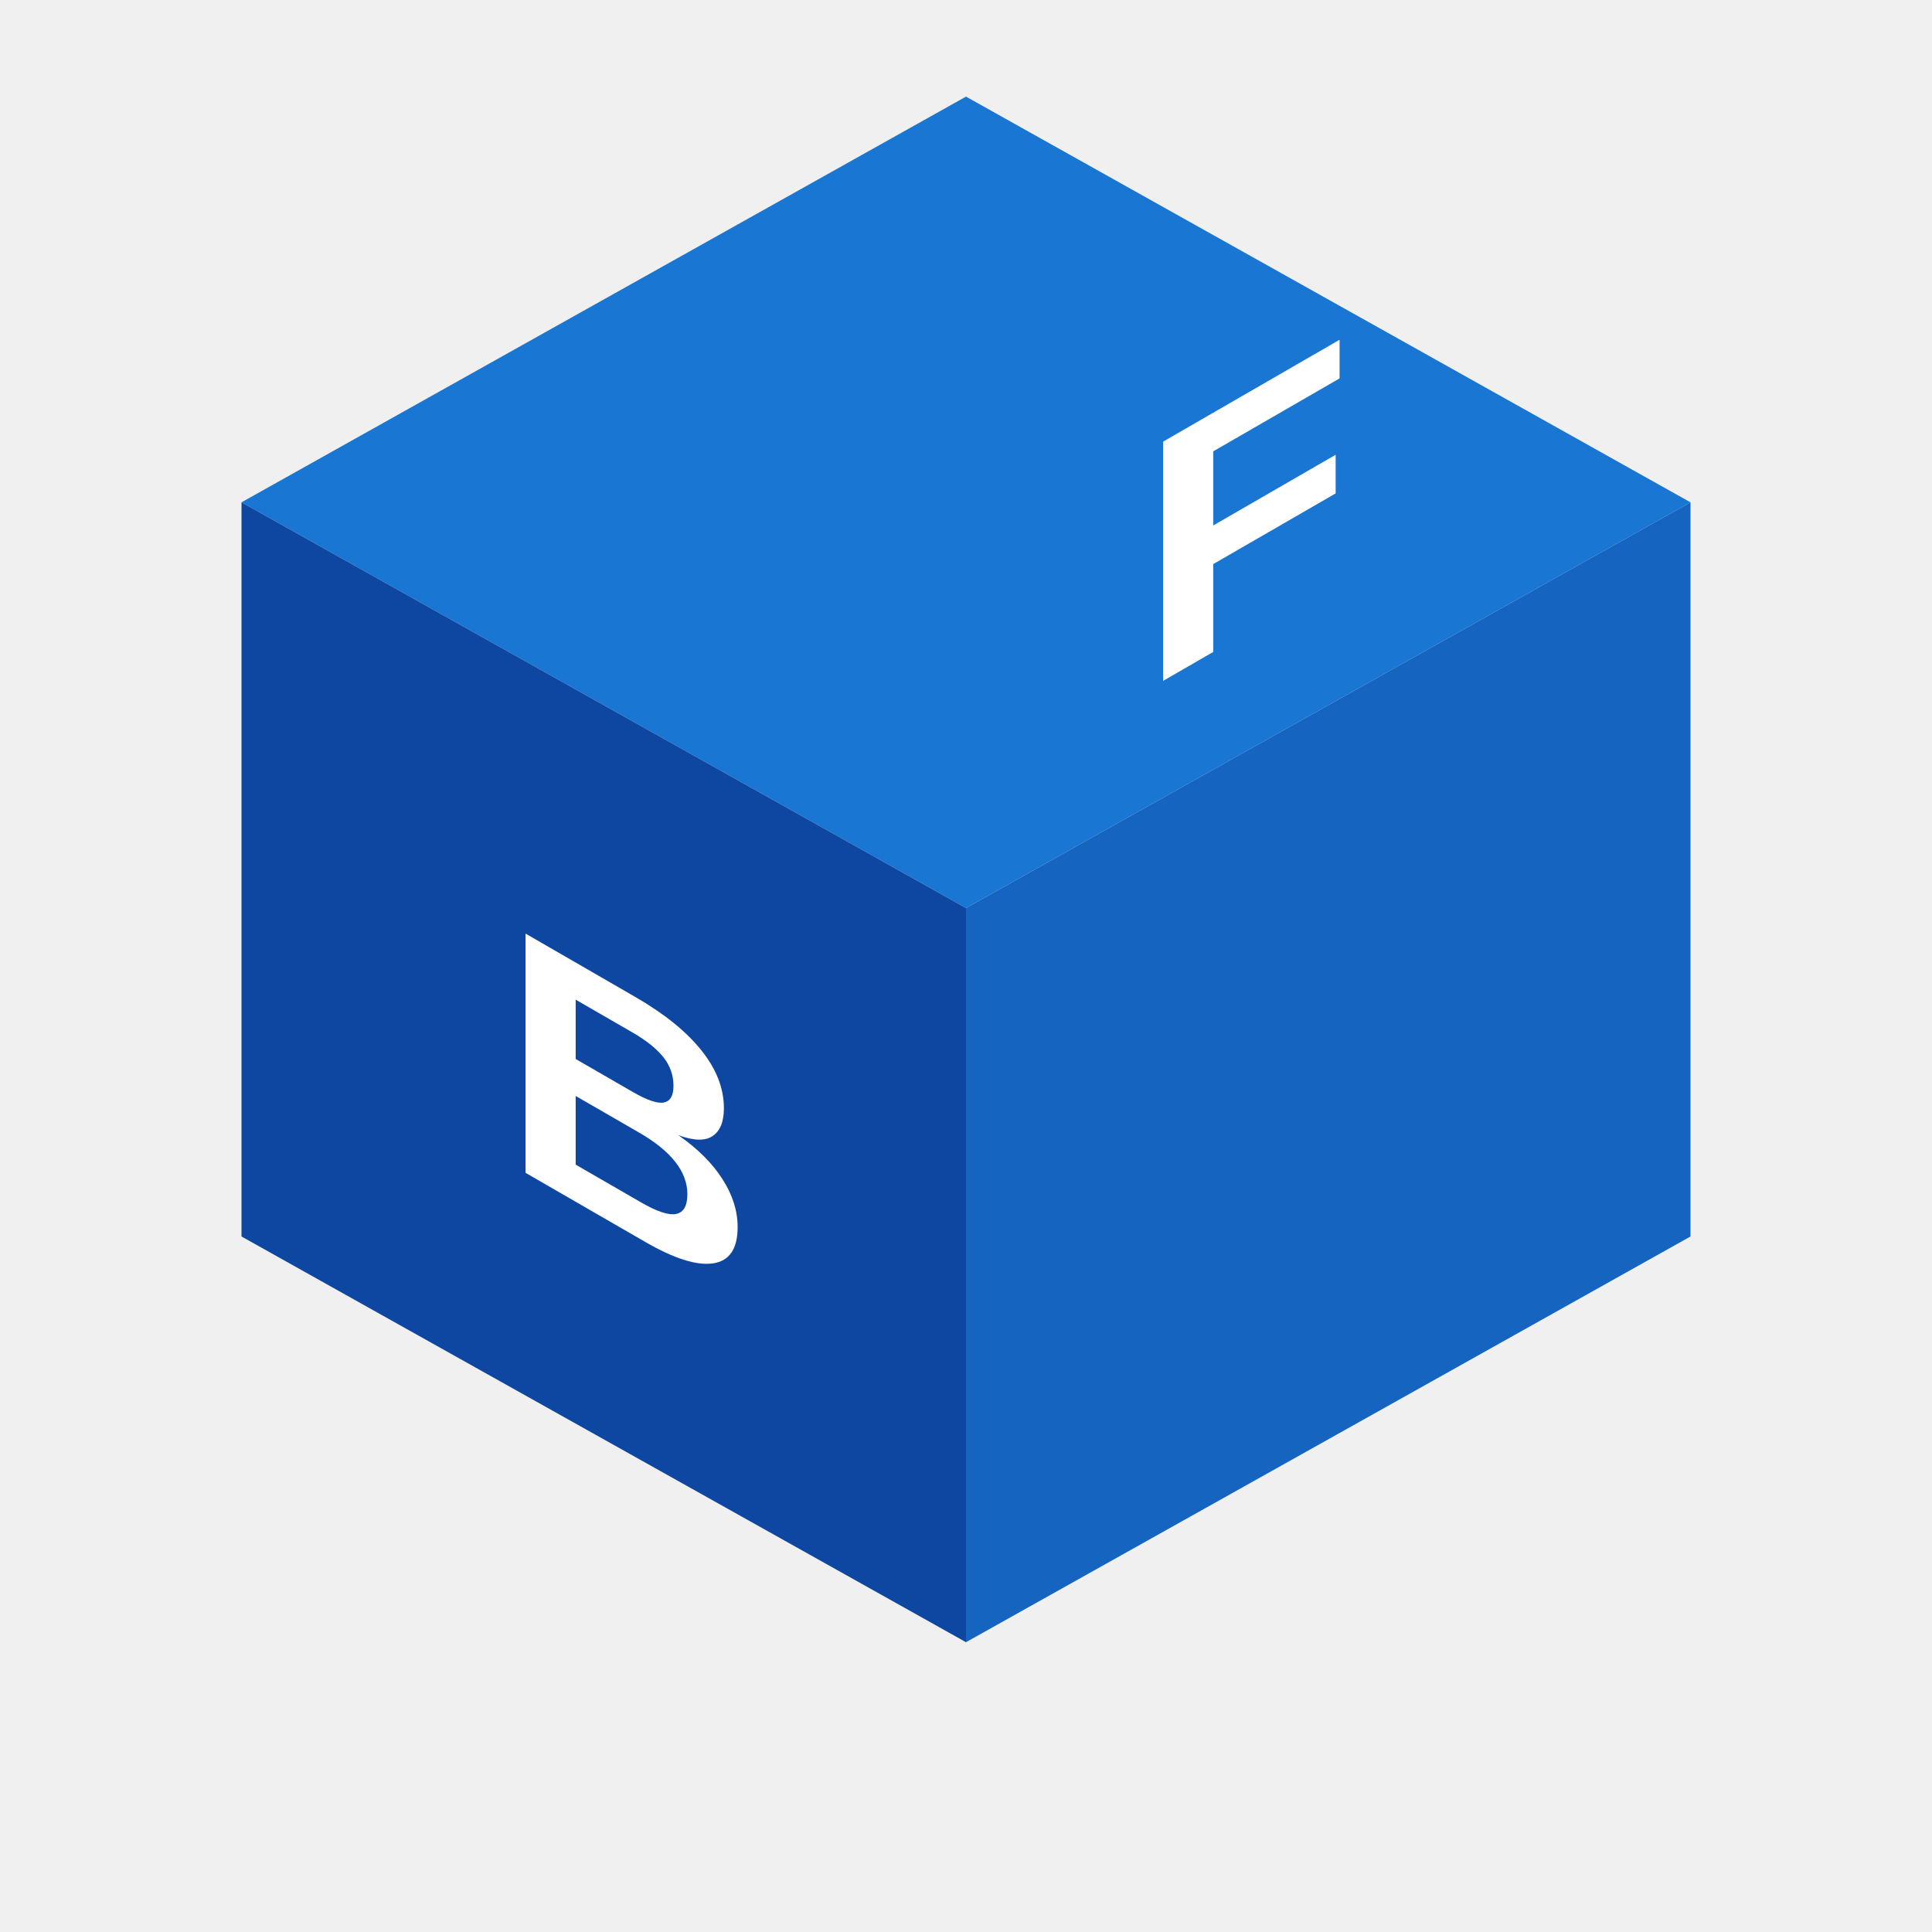
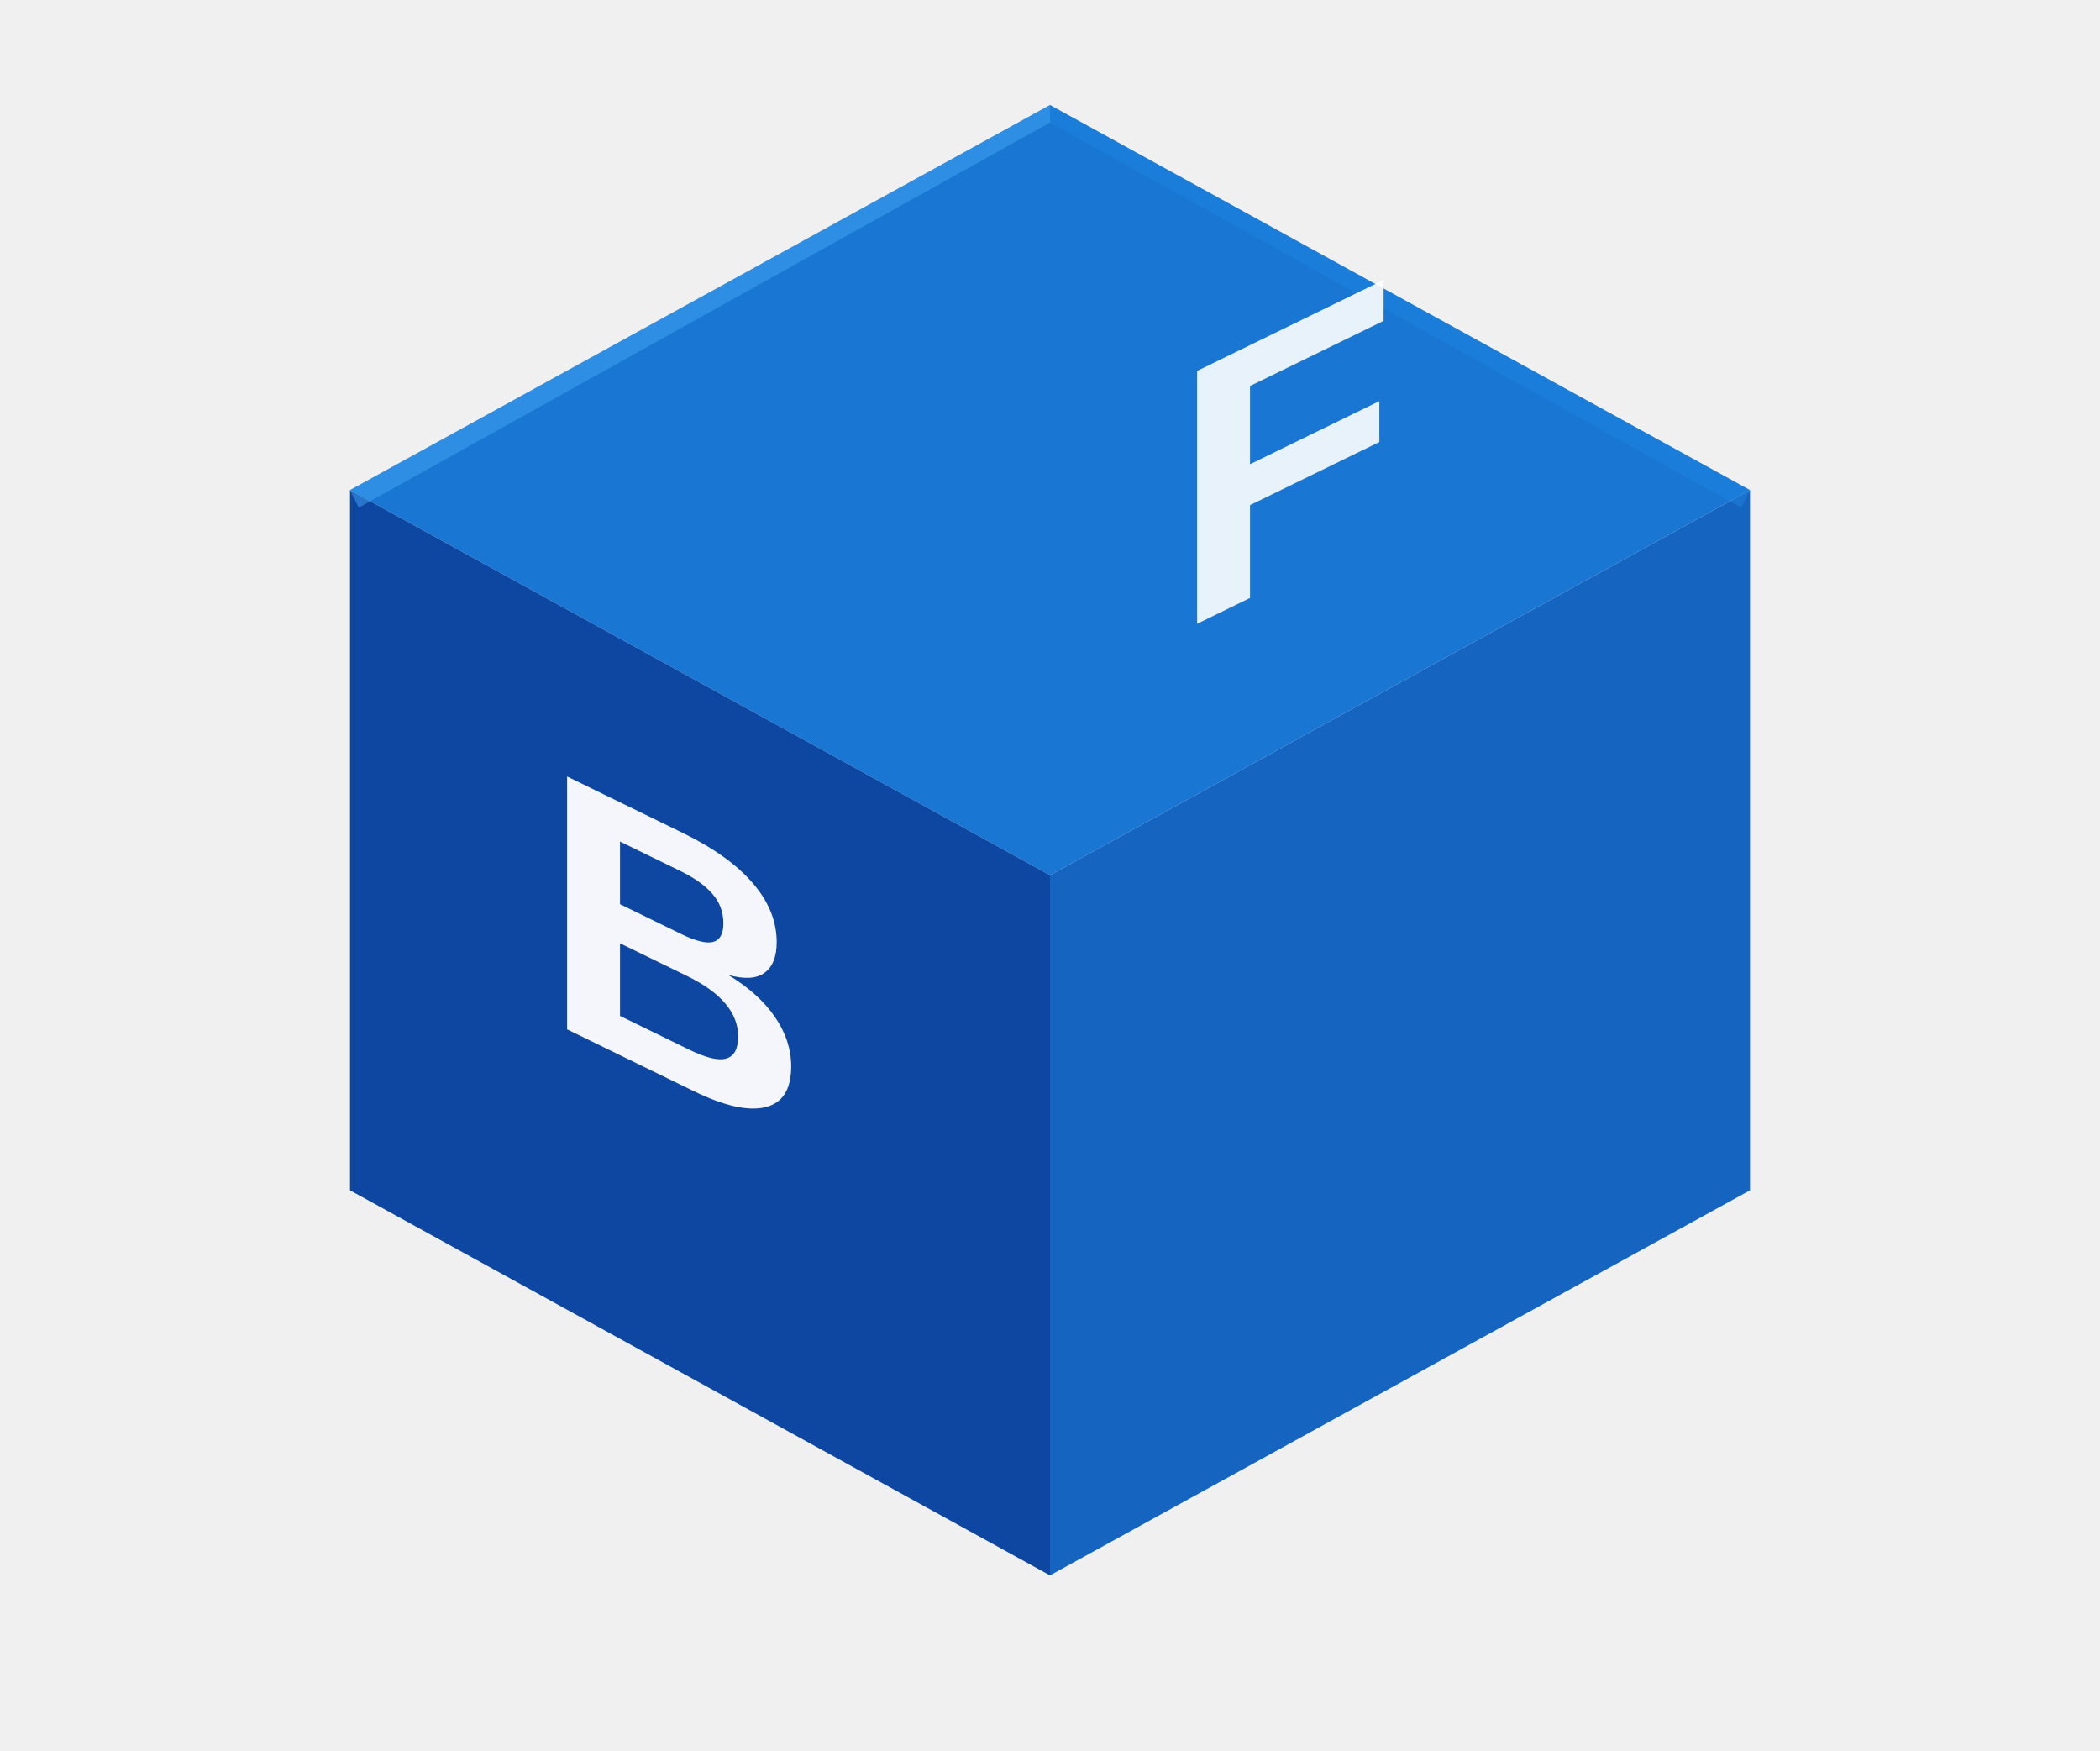
- <svg xmlns="http://www.w3.org/2000/svg" viewBox="0 0 200 200" width="200" height="200">
-   <polygon points="100,10 175,52 100,94 25,52" fill="#1976d2" />
-   <polygon points="25,52 100,94 100,170 25,128" fill="#0d47a1" />
-   <polygon points="175,52 100,94 100,170 175,128" fill="#1565c0" />
-   <text x="52" y="145" font-family="Arial, sans-serif" font-size="36" font-weight="bold" fill="white" transform="skewY(30) translate(0,-55)">B</text>
-   <text x="118" y="145" font-family="Arial, sans-serif" font-size="36" font-weight="bold" fill="white" transform="skewY(-30) translate(0,-5)">F</text>
+ <svg xmlns="http://www.w3.org/2000/svg" viewBox="0 0 240 200" width="240" height="200">
+   <polygon points="120,12 200,56 120,100 40,56" fill="#1976d2" />
+   <polygon points="40,56 120,100 120,180 40,136" fill="#0d47a1" />
+   <polygon points="200,56 120,100 120,180 200,136" fill="#1565c0" />
+   <polygon points="40,56 120,12 120,14 41,58" fill="#42a5f5" opacity="0.5" />
+   <polygon points="120,12 200,56 199,58 120,14" fill="#1e88e5" opacity="0.4" />
+   <text x="62" y="146" font-family="Arial Black, Arial, sans-serif" font-size="42" font-weight="900" fill="white" opacity="0.95" transform="skewY(26) translate(0,-60)">B</text>
+   <text x="134" y="146" font-family="Arial Black, Arial, sans-serif" font-size="42" font-weight="900" fill="white" opacity="0.90" transform="skewY(-26) translate(0,-8)">F</text>
</svg>
